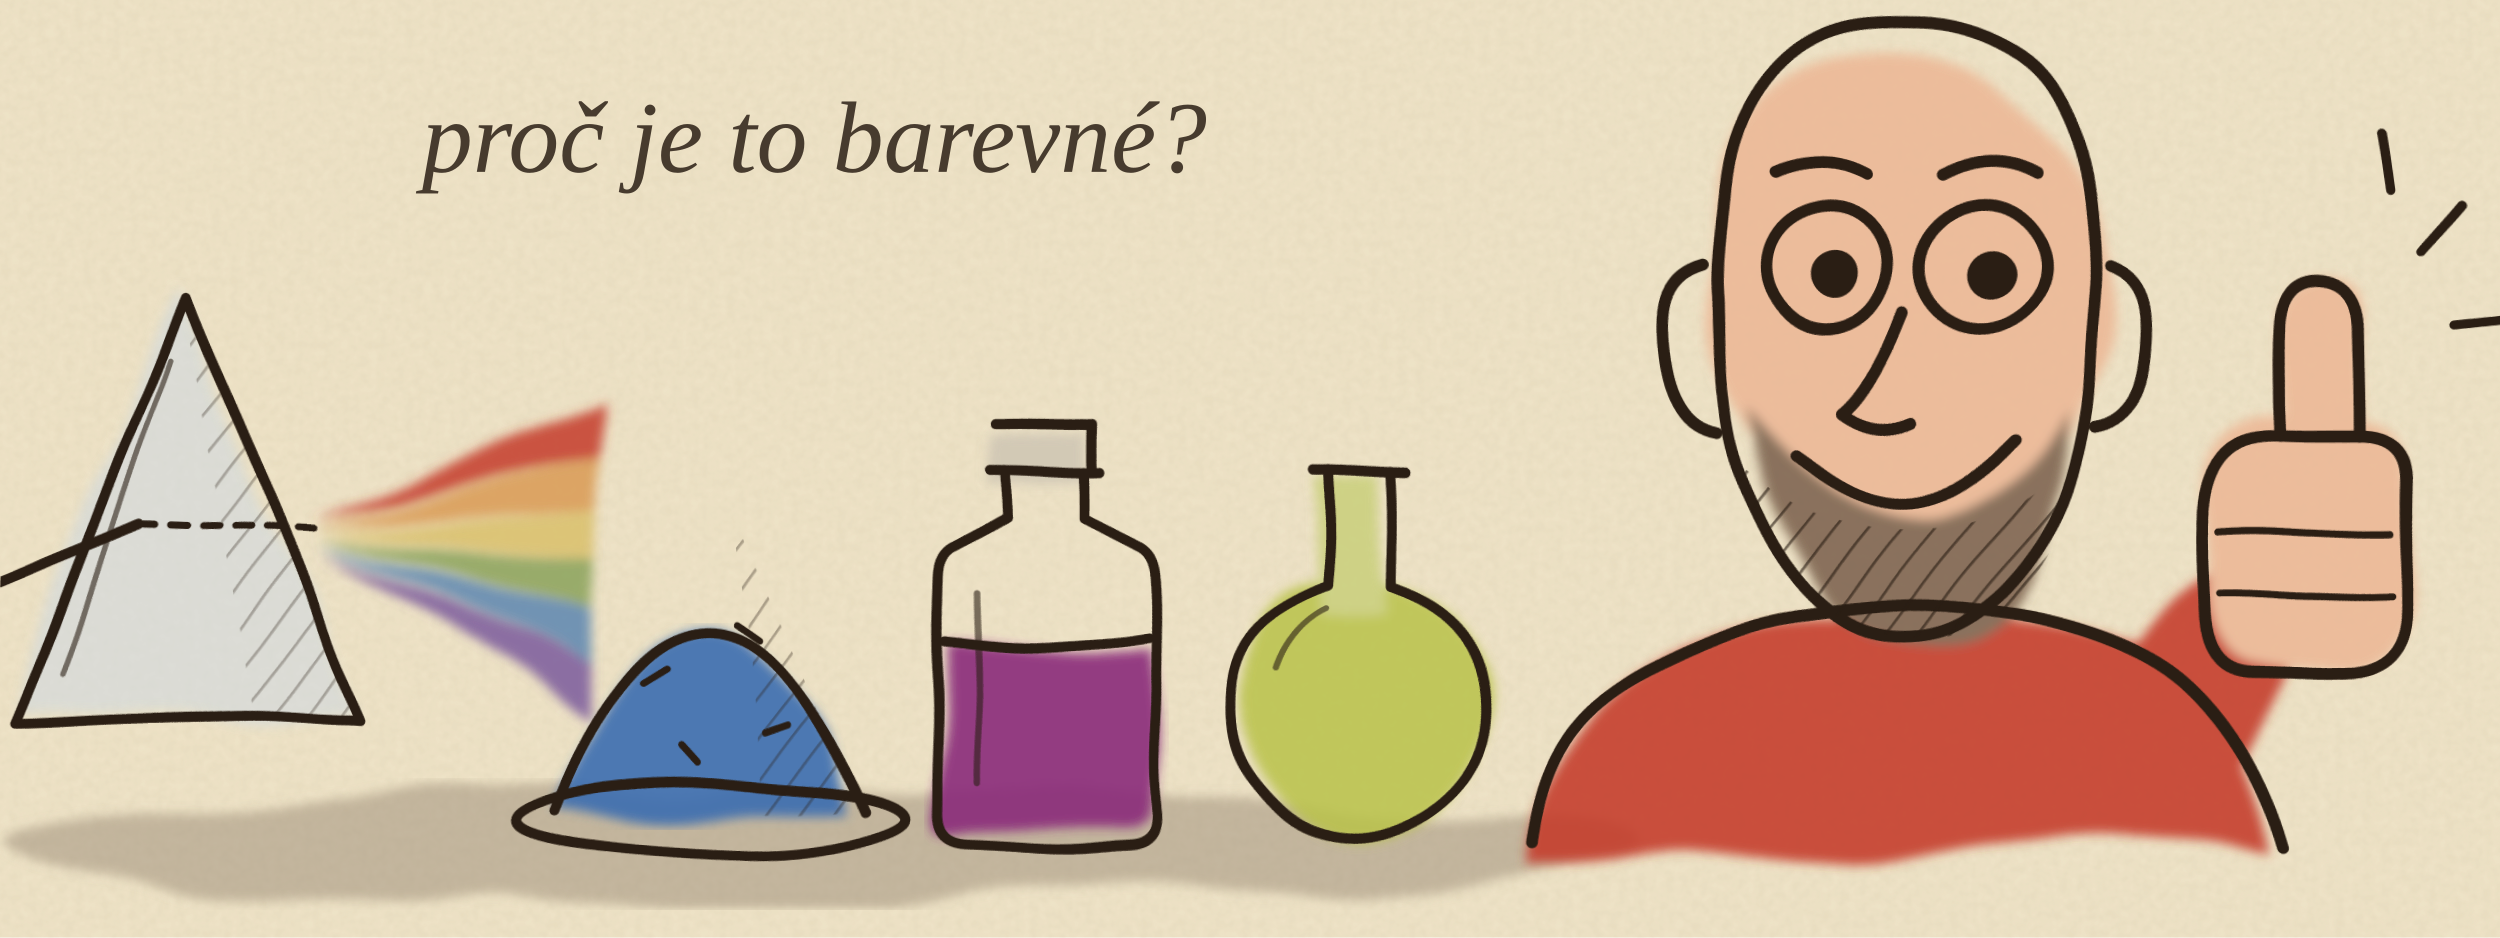
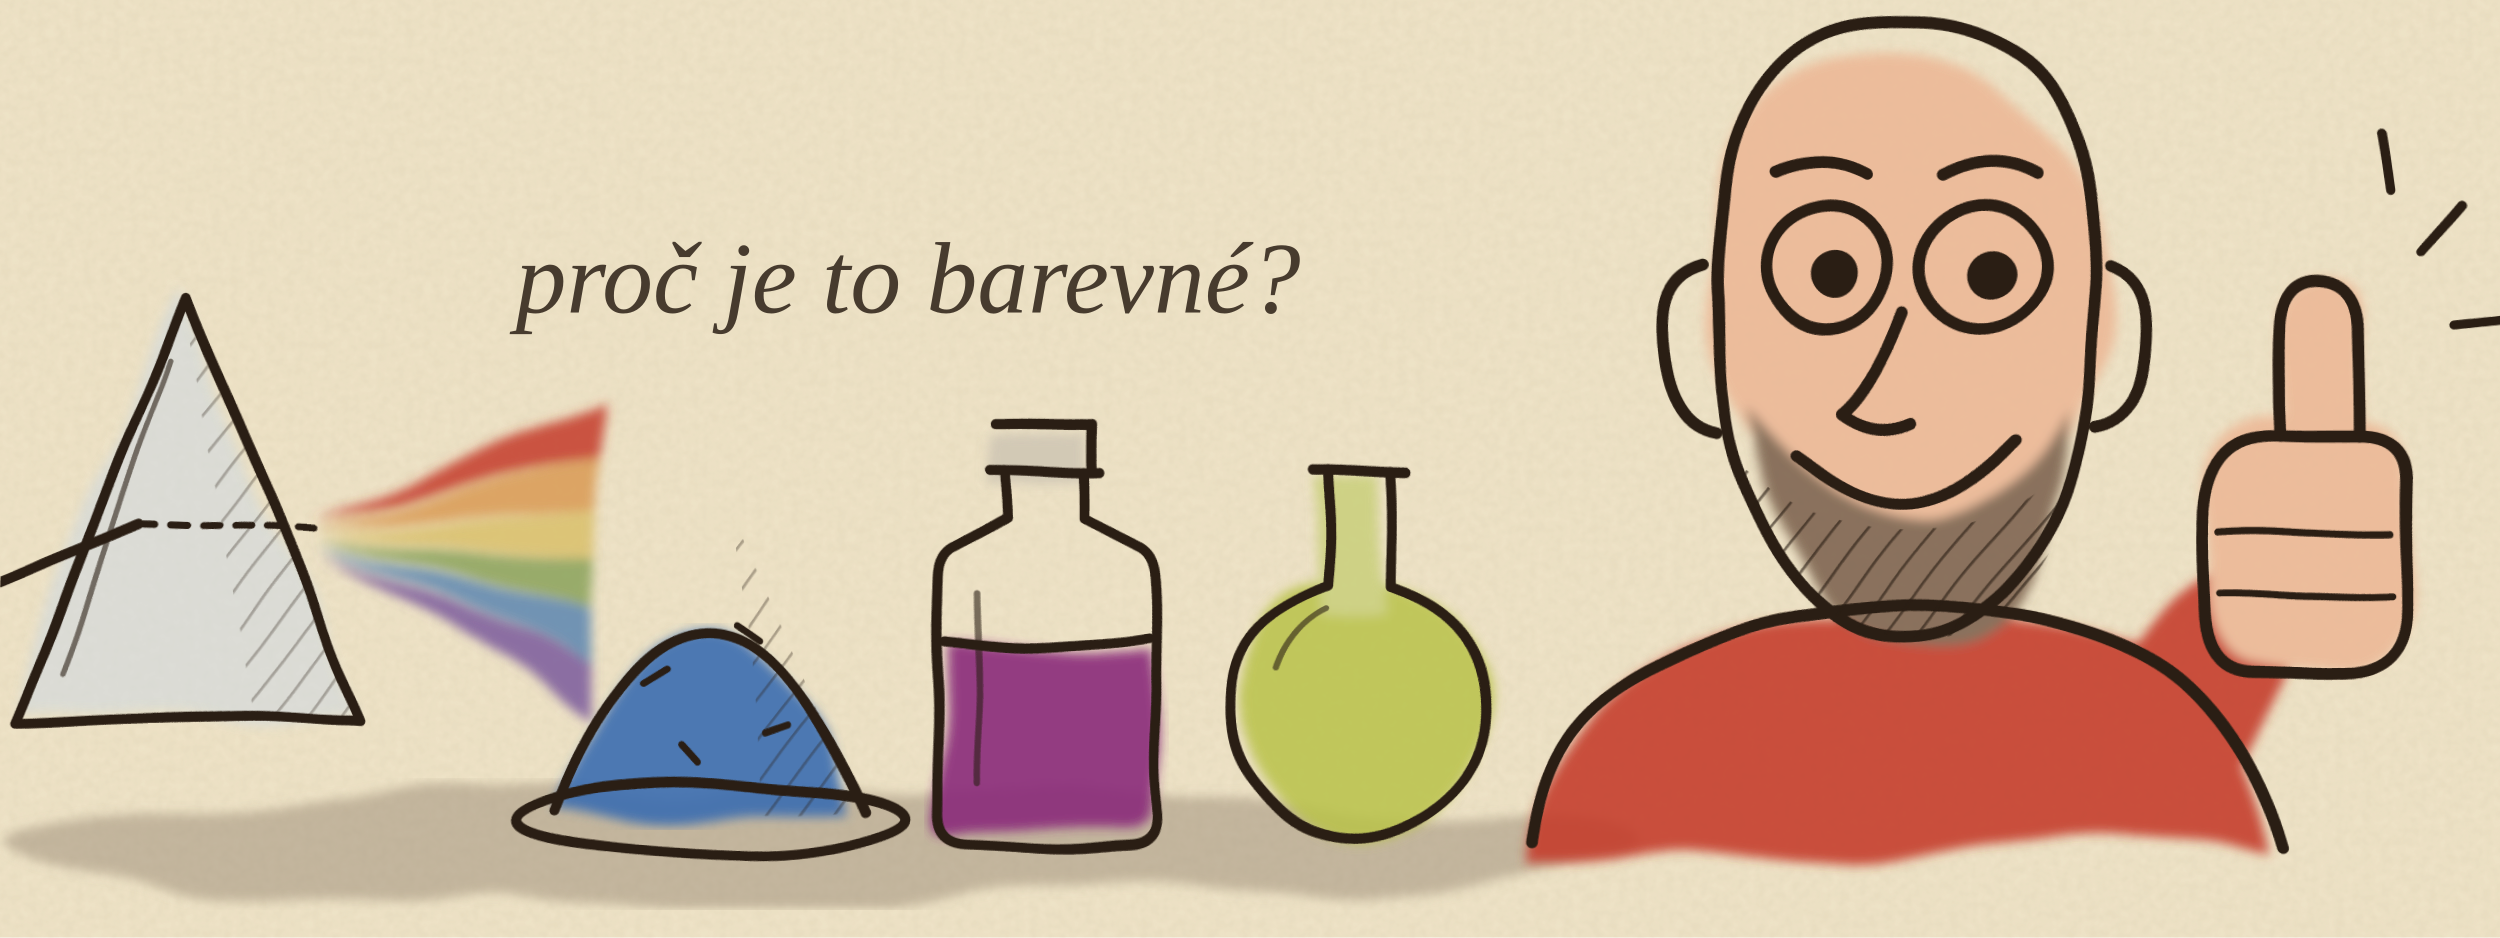
<svg xmlns="http://www.w3.org/2000/svg" viewBox="0 0 320 120" width="640" height="240" role="img">
  <defs>
    <filter id="ink" x="-5%" y="-5%" width="110%" height="110%">
      <feTurbulence type="fractalNoise" baseFrequency="0.04" numOctaves="2" seed="19" result="n" />
      <feDisplacementMap in="SourceGraphic" in2="n" scale="2.4" xChannelSelector="R" yChannelSelector="G" />
    </filter>
    <filter id="wash" x="-10%" y="-10%" width="120%" height="120%">
      <feTurbulence type="fractalNoise" baseFrequency="0.02" numOctaves="3" seed="23" result="n" />
      <feDisplacementMap in="SourceGraphic" in2="n" scale="10" xChannelSelector="R" yChannelSelector="G" result="d" />
      <feGaussianBlur in="d" stdDeviation="0.7" />
    </filter>
    <filter id="paper">
      <feTurbulence type="fractalNoise" baseFrequency="0.85" numOctaves="2" seed="2" />
      <feColorMatrix values="0 0 0 0 .42  0 0 0 0 .32  0 0 0 0 .18  0 0 0 .12 0" />
    </filter>
    <pattern id="sraf" width="3.4" height="3.4" patternUnits="userSpaceOnUse" patternTransform="rotate(38)">
      <path d="M0 0v3.4" stroke="#2a1e14" stroke-width=".7" opacity=".6" />
    </pattern>
  </defs>
  <rect width="320" height="120" fill="#efe4c8" />
  <rect width="320" height="120" filter="url(#paper)" />
  <g transform="translate(-6 0)">
    <g filter="url(#wash)" opacity=".5">
      <ellipse cx="110" cy="108" rx="104" ry="7" fill="#9a8a74" />
    </g>
    <g filter="url(#wash)" opacity=".85">
      <path d="M47 66L82 52L82 59Z" fill="#c43a2c" />
      <path d="M47 67L82 59L82 66Z" fill="#d99a52" />
      <path d="M47 68L82 66L82 73Z" fill="#d9bf6a" />
      <path d="M47 69L82 73L82 80Z" fill="#8aa25a" />
      <path d="M47 70L82 80L82 87Z" fill="#5b86b0" />
      <path d="M47 71L82 87L82 94Z" fill="#7a5a9c" />
      <path d="M30 38L52 92H8Z" fill="#cfd9df" opacity=".7" />
    </g>
    <g filter="url(#ink)" fill="none" stroke="#2a1e14" stroke-width="1.3" stroke-linecap="round" stroke-linejoin="round">
      <path d="M2 76L24 67" />
      <path d="M24 67L47 68" stroke-width=".9" stroke-dasharray="2 2" />
      <path d="M30 38L52 92H8Z" />
      <path d="M28 46L14 86" stroke-width=".7" opacity=".6" />
    </g>
    <path d="M30 40L52 92H38Z" fill="url(#sraf)" filter="url(#ink)" opacity=".5" />
    <g filter="url(#wash)" opacity=".9">
      <path d="M78 104Q96 60 116 104Z" fill="#3a6db0" />
    </g>
    <g filter="url(#ink)" fill="none" stroke="#2a1e14" stroke-width="1.3" stroke-linecap="round">
      <path d="M77 104Q96 58 117 104" />
      <ellipse cx="97" cy="105" rx="25" ry="4.5" />
      <path d="M88 88l3-2M100 80l3 2M104 94l3-1M93 96l2 2" stroke-width=".9" />
    </g>
    <path d="M100 66Q108 84 116 104H104Z" fill="url(#sraf)" filter="url(#ink)" opacity=".55" />
    <g filter="url(#wash)" opacity=".9">
      <path d="M127 82H153V104Q153 107 150 107H130Q127 107 127 104Z" fill="#8a2a7a" />
      <path d="M134 54h12v6h-12z" fill="#cfc6b4" />
    </g>
    <g filter="url(#ink)" fill="none" stroke="#2a1e14" stroke-width="1.3" stroke-linecap="round" stroke-linejoin="round">
      <path d="M135 60V66L128 70Q126 71 126 74V104Q126 108 130 108H150Q154 108 154 104V74Q154 71 152 70L145 66V60" />
      <path d="M133 60h14M134 54h12v6" />
      <path d="M127 82Q140 84 153 82" />
      <path d="M131 76v24" stroke-width=".8" opacity=".6" />
    </g>
    <g filter="url(#wash)" opacity=".85">
      <circle cx="180" cy="90" r="16" fill="#b9c24a" />
      <path d="M176 62h8v16h-8z" fill="#c9cf7a" />
    </g>
    <g filter="url(#ink)" fill="none" stroke="#2a1e14" stroke-width="1.3" stroke-linecap="round" stroke-linejoin="round">
      <path d="M176 60V75Q164 79 164 91A16 16 0 0 0 196 91Q196 79 184 75V60" />
      <path d="M174 60h12" />
      <path d="M170 86q2-6 6-8" stroke-width=".8" opacity=".6" />
    </g>
  </g>
-   <text x="54" y="22" font-family="Georgia,'Times New Roman',serif" font-style="italic" font-size="13" fill="#2a1e14" opacity=".85">proč je to barevné?</text>
+   <text x="66" y="40" font-family="Georgia,'Times New Roman',serif" font-style="italic" font-size="13" fill="#2a1e14" opacity=".85">proč je to barevné?</text>
  <g transform="translate(8 -12)">
    <g filter="url(#wash)" opacity="0.88">
      <path d="M188 120q4-28 46-30t50 30z" fill="#c43a2c" />
      <path d="M262 100l14-14 10 10-10 24z" fill="#c43a2c" />
      <ellipse cx="236" cy="50" rx="27" ry="33" fill="#ecb896" />
      <path d="M214 66q4 26 22 28t22-28q-8 12-22 12t-22-12z" fill="#7d6450" />
      <path d="M274 78q0-10 10-10h10q6 0 6 6v16q0 8-8 8h-12q-6 0-6-8z" fill="#ecb896" />
      <path d="M284 70v-16q0-6 5-6t5 6v16z" fill="#ecb896" />
    </g>
    <g filter="url(#ink)" fill="none" stroke="#2a1e14" stroke-width="1.5" stroke-linecap="round" stroke-linejoin="round">
      <path d="M188 120q4-28 46-30t50 30" />
      <path d="M212 50q-2-35 24-35t24 35q0 26-11 38-6 6-13 6t-13-6q-11-12-11-38z" />
      <path d="M210 46q-6 2-5 11t7 10M262 46q6 2 5 11t-7 10" />
      <circle cx="226" cy="46" r="8" />
      <circle cx="246" cy="46" r="8" />
      <circle cx="227" cy="47" r="2.4" fill="#2a1e14" />
      <circle cx="247" cy="47" r="2.4" fill="#2a1e14" />
      <path d="M219 34q6-3 12 0M241 34q6-3 12 0" />
      <path d="M236 52q-4 10-8 13q4 3 9 1" />
      <path d="M224.5 72q11.5 9.5 23 -1M247.5 71l2.5-2.5M224.5 72l-2.5-2" />
      <path d="M274 78q0-10 10-10h10q6 0 6 6v16q0 8-8 8h-12q-6 0-6-8z" />
      <path d="M284 68V54q0-6 5-6t5 6v14" />
      <path d="M276 80h22M276 88h22" stroke-width=".9" />
      <path d="M302 44l5-6M306 54l8-1M298 36l-1-7" stroke-width="1.2" />
    </g>
    <path d="M214 70q4 22 22 24t22-24q-8 10-22 10t-22-10z" fill="url(#sraf)" filter="url(#ink)" />
  </g>
</svg>
